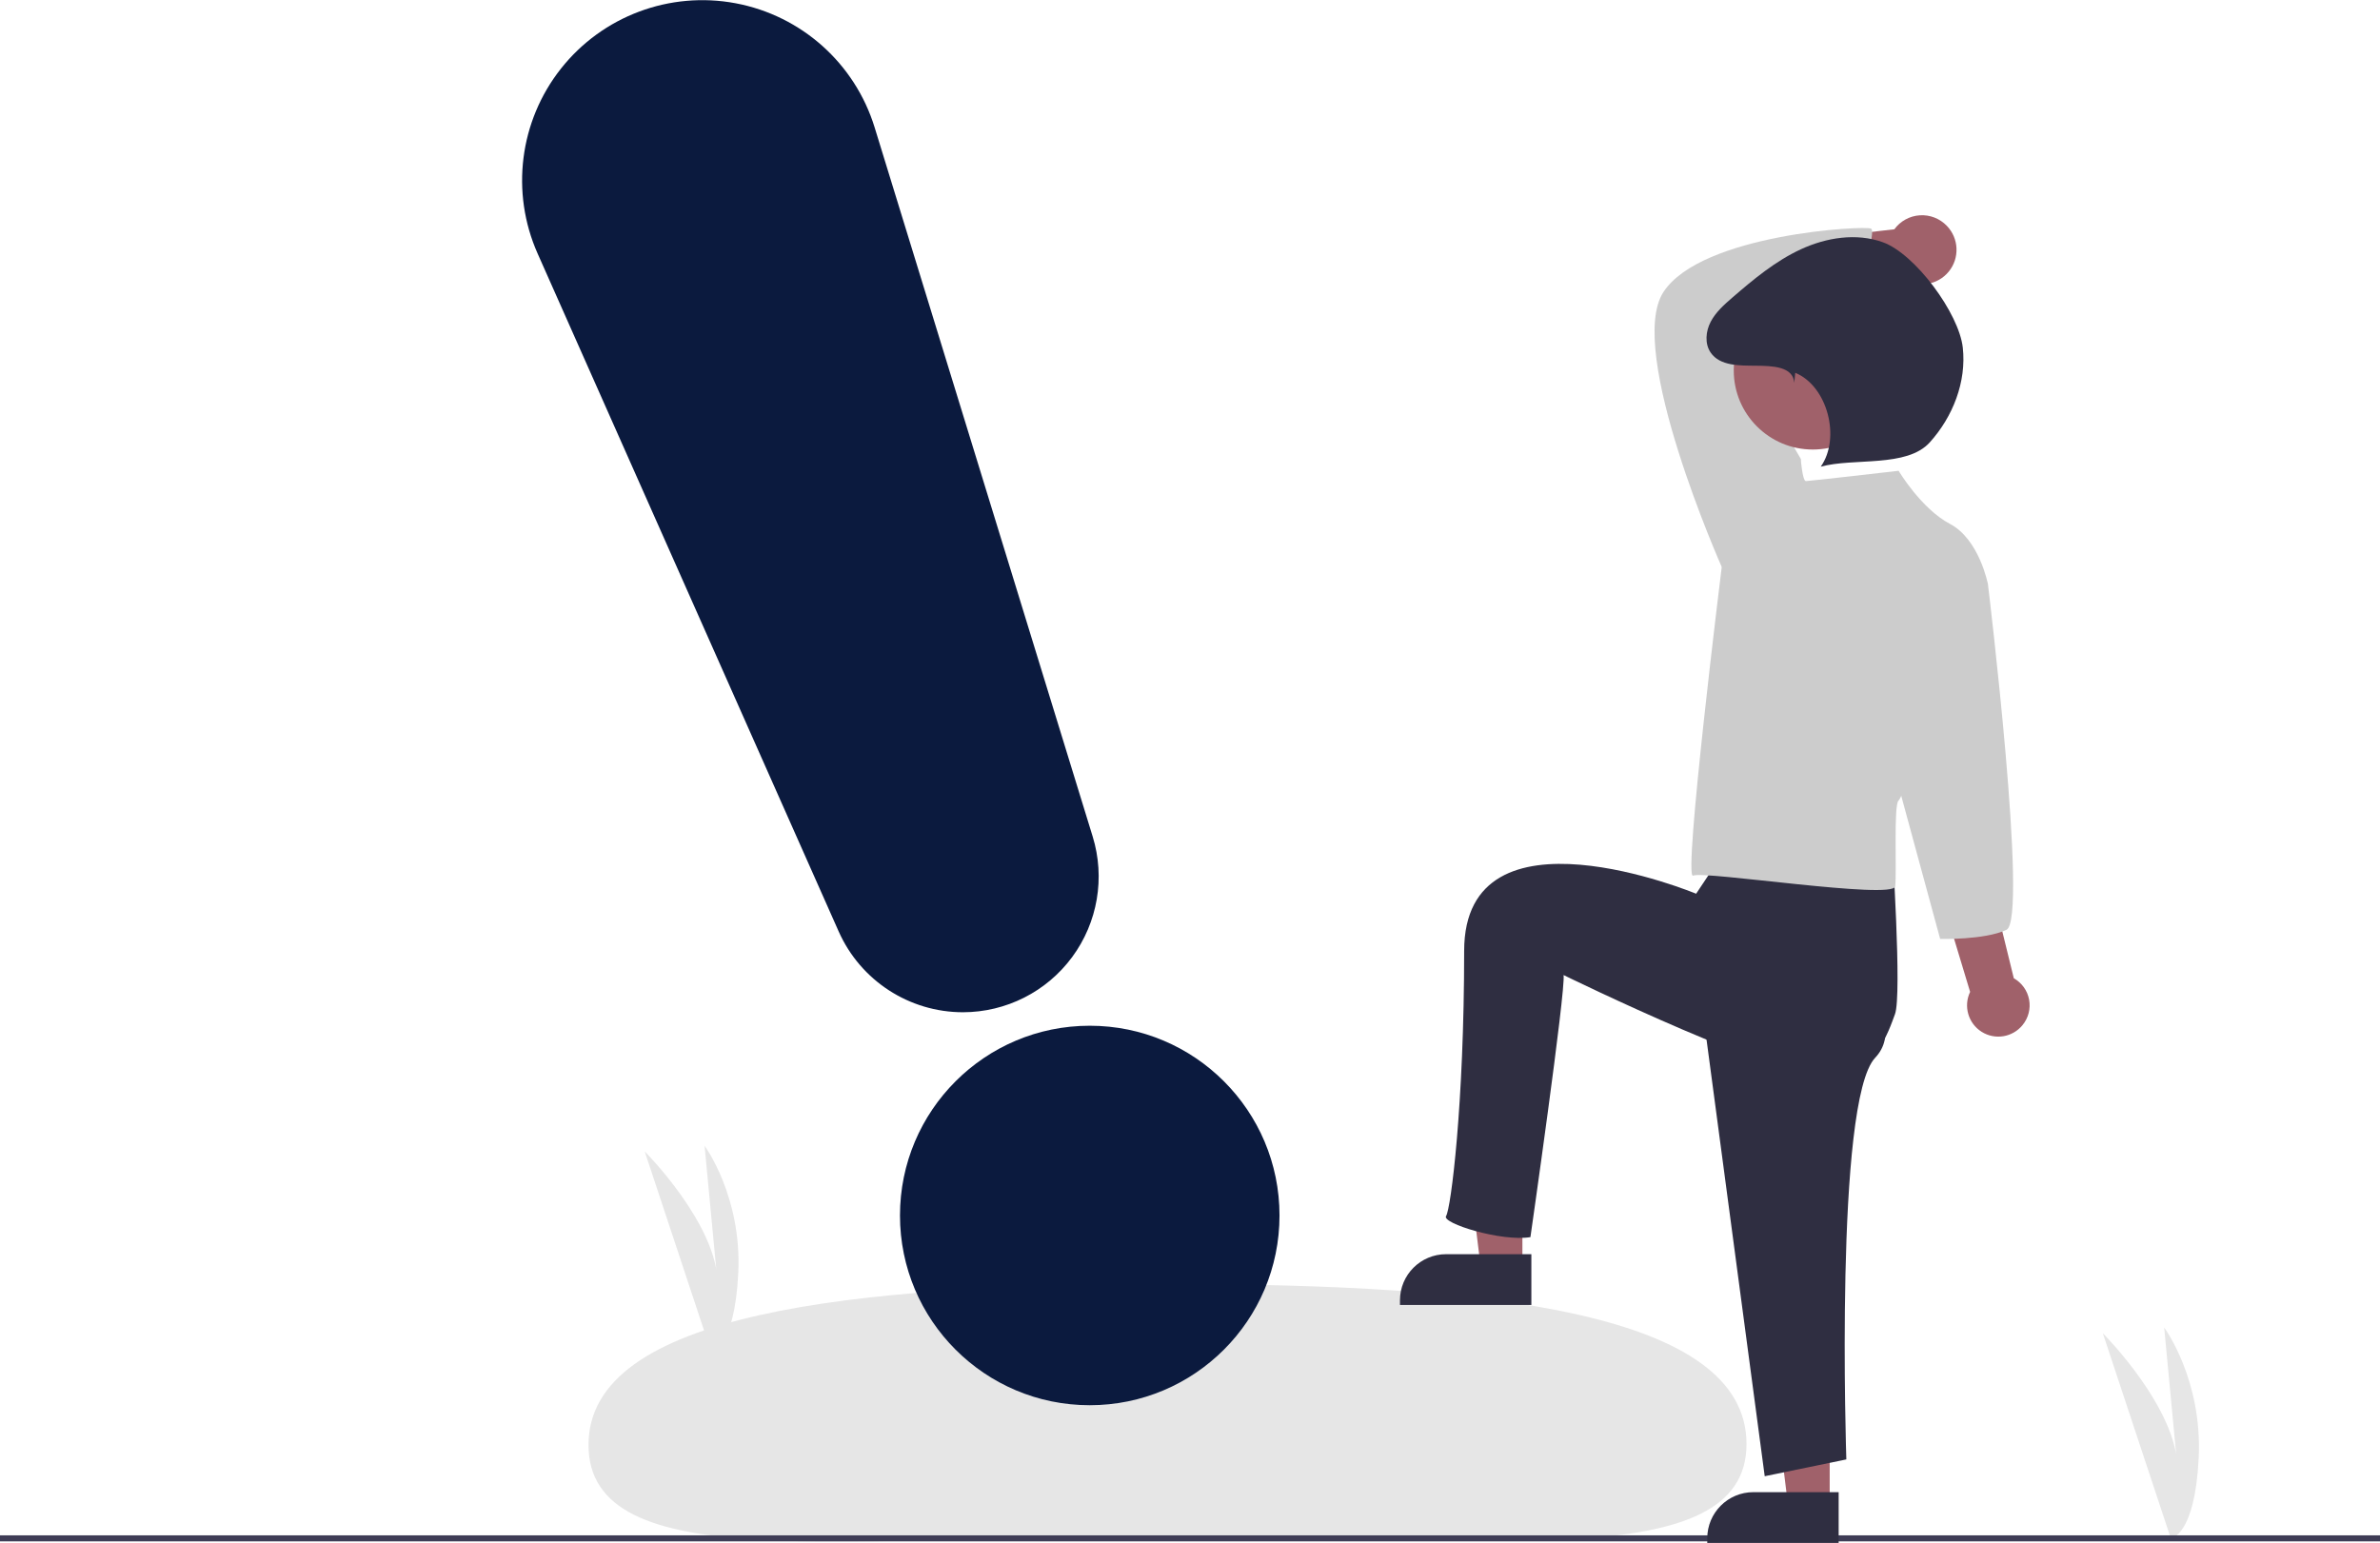
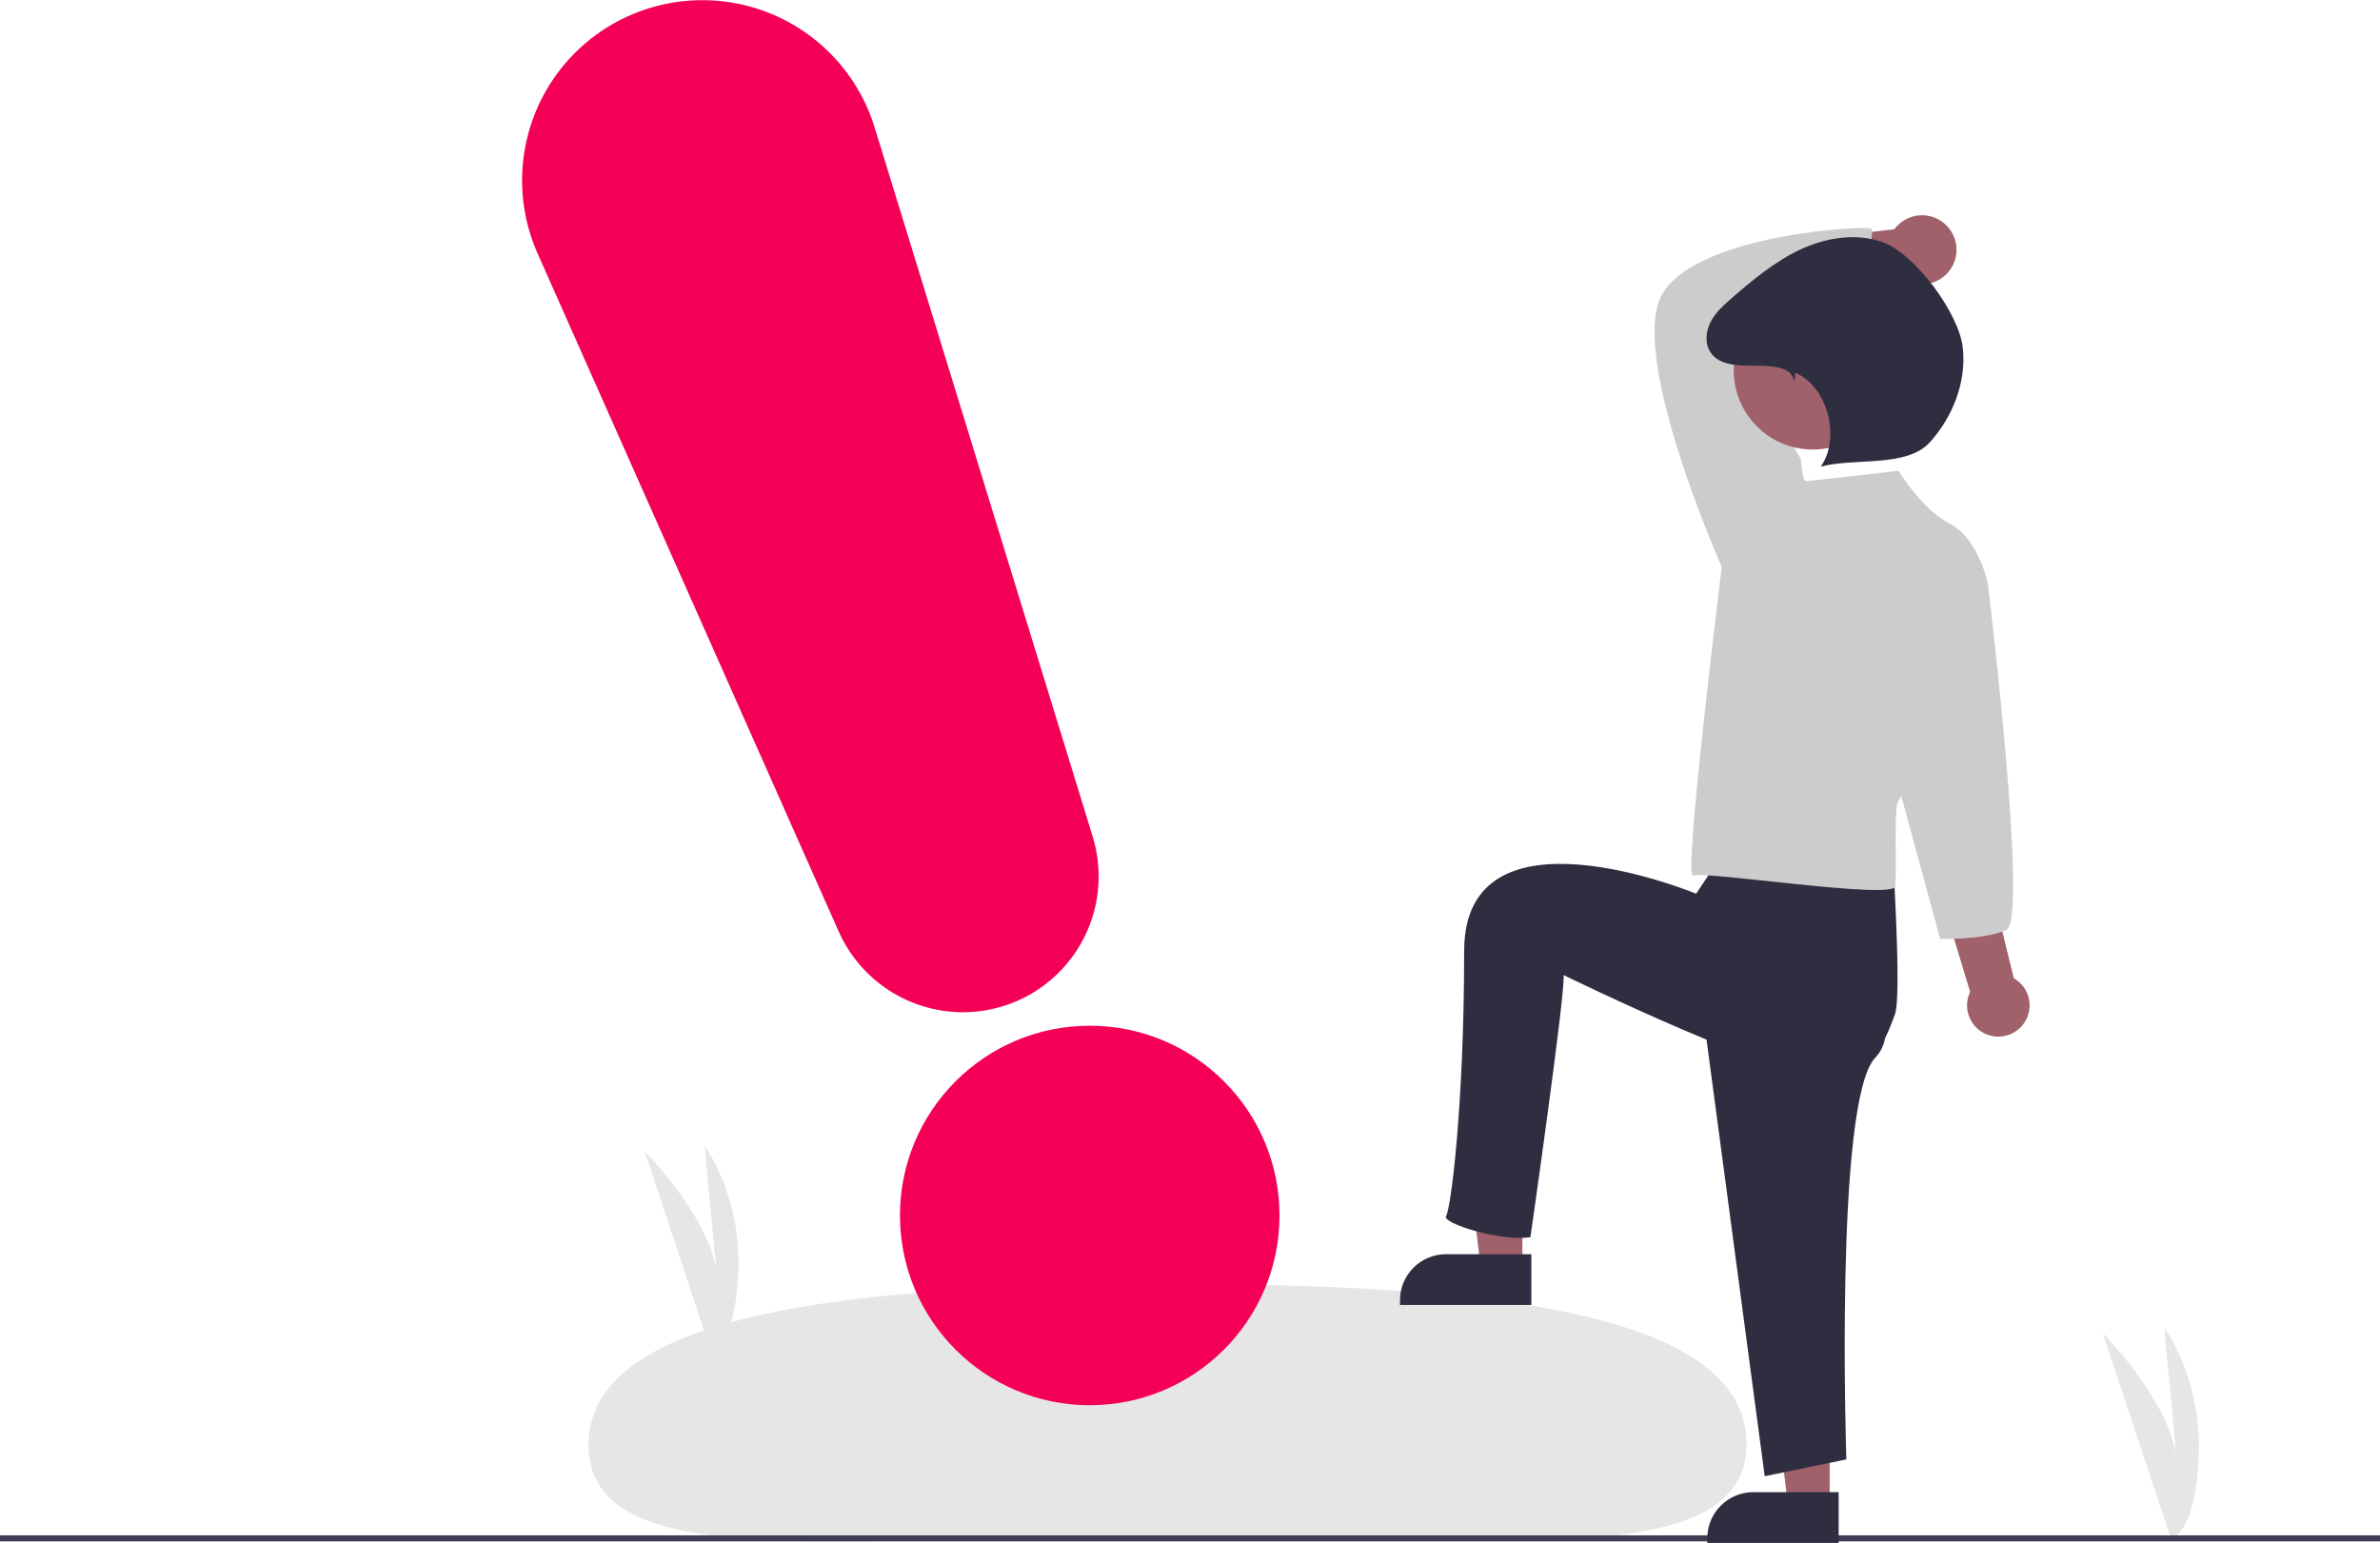
<svg xmlns="http://www.w3.org/2000/svg" data-name="Layer 1" width="790" height="512.208" viewBox="0 0 790 512.208">
  <path d="M925.563,704.589,903,636.498s24.818,24.818,24.818,45.182l-4.455-47.091s12.727,17.182,11.455,43.273S925.563,704.589,925.563,704.589Z" transform="translate(-205 -193.896)" fill="#e6e6e6" />
  <path d="M441.021,642.589,419,576.135s24.222,24.222,24.222,44.096l-4.347-45.959s12.421,16.769,11.179,42.232S441.021,642.589,441.021,642.589Z" transform="translate(-205 -193.896)" fill="#e6e6e6" />
  <path d="M784.726,673.255c.038,43.715-86.665,30.268-192.809,30.36s-191.536,13.687-191.573-30.028,86.633-53.297,192.777-53.389S784.688,629.54,784.726,673.255Z" transform="translate(-205 -193.896)" fill="#e6e6e6" />
  <rect y="509.693" width="790" height="2" fill="#3f3d56" />
  <polygon points="505.336 420.322 491.459 420.322 484.855 366.797 505.336 366.797 505.336 420.322" fill="#a0616a" />
  <path d="M480.006,416.357H508.31a0,0,0,0,1,0,0V433.208a0,0,0,0,1,0,0H464.697a0,0,0,0,1,0,0v-1.541A15.309,15.309,0,0,1,480.006,416.357Z" fill="#2f2e41" />
  <polygon points="607.336 499.322 593.459 499.322 586.855 445.797 607.336 445.797 607.336 499.322" fill="#a0616a" />
  <path d="M582.006,495.357H610.31a0,0,0,0,1,0,0V512.208a0,0,0,0,1,0,0H566.697a0,0,0,0,1,0,0v-1.541A15.309,15.309,0,0,1,582.006,495.357Z" fill="#2f2e41" />
  <path d="M876.345,534.205A10.316,10.316,0,0,0,873.449,518.654l-32.23-131.293L820.611,396.228l38.335,126.949a10.372,10.372,0,0,0,17.398,11.028Z" transform="translate(-205 -193.896)" fill="#a0616a" />
  <path d="M851.208,268.86a11.382,11.382,0,0,0-17.415,1.152l-49.885,5.727,7.589,19.241,45.368-8.491a11.444,11.444,0,0,0,14.344-17.63Z" transform="translate(-205 -193.896)" fill="#a0616a" />
  <path d="M769,520.589l21.768,163.374,27.093-5.578s-3.984-118.982,9.562-133.325S810,505.589,810,505.589Z" transform="translate(-205 -193.896)" fill="#2f2e41" />
  <path d="M778,475.589l-10,15s-77-31.999-77,19-4.406,85.609-6,88,18.438,8.594,28,7c0,0,11.797-82.219,11-87,0,0,75.534,37.033,89.877,33.846S831.609,536.964,834,530.589s-1-57-1-57l-47.81-14.59Z" transform="translate(-205 -193.896)" fill="#2f2e41" />
  <path d="M779.349,385.529l-2.85-3.42s-31.924-71.828-19.382-91.21,67.268-22.233,68.978-21.092-4.085,15.943-.094,22.784c0,0-42.394,9.191-45.244,10.331s21.966,43.274,21.966,43.274l-2.85,25.653Z" transform="translate(-205 -193.896)" fill="#ccc" />
  <path d="M835.215,350.185S805.572,353.605,804.432,353.605s-1.71-7.411-1.71-7.411l-26.223,35.914S763.58,486.299,767,484.589s66.505,8.112,67.075,3.551-.57-27.363,1.14-28.503,29.643-71.828,29.643-71.828-2.85-14.822-12.541-19.952S835.215,350.185,835.215,350.185Z" transform="translate(-205 -193.896)" fill="#ccc" />
  <path d="M855.738,378.118l9.121,9.691S878.411,499.169,871,502.589s-22,3-22,3l-14.355-52.793Z" transform="translate(-205 -193.896)" fill="#ccc" />
  <circle cx="601.73" cy="122.998" r="26.239" fill="#a0616a" />
  <path d="M800.573,320.988c-.354-5.444-7.223-5.631-12.679-5.683s-11.978.143-15.065-4.355c-2.04-2.973-1.65-7.1.035-10.288s4.458-5.639,7.185-7.997c7.041-6.089,14.298-12.129,22.752-16.027s18.36-5.472,27.128-2.344c10.77,3.843,25.329,23.626,26.587,34.992s-3.285,22.953-10.942,31.446-25.182,5.066-36.211,8.088c6.705-9.49,2.285-26.733-8.456-31.164Z" transform="translate(-205 -193.896)" fill="#2f2e41" />
-   <circle cx="361.722" cy="403.505" r="62.989" fill="#0b1a3e" />
-   <path d="M524.656,529.936a45.159,45.159,0,0,1-41.255-26.786L383.449,278.058a59.83,59.83,0,1,1,111.87-41.864l72.377,235.412a45.08,45.08,0,0,1-43.04,58.33Z" transform="translate(-205 -193.896)" fill="#0b1a3e" />
+   <circle cx="361.722" cy="403.505" r="62.989" fill="#f50057" />
+   <path d="M524.656,529.936a45.159,45.159,0,0,1-41.255-26.786L383.449,278.058a59.83,59.83,0,1,1,111.87-41.864l72.377,235.412a45.08,45.08,0,0,1-43.04,58.33Z" transform="translate(-205 -193.896)" fill="#f50057" />
</svg>
